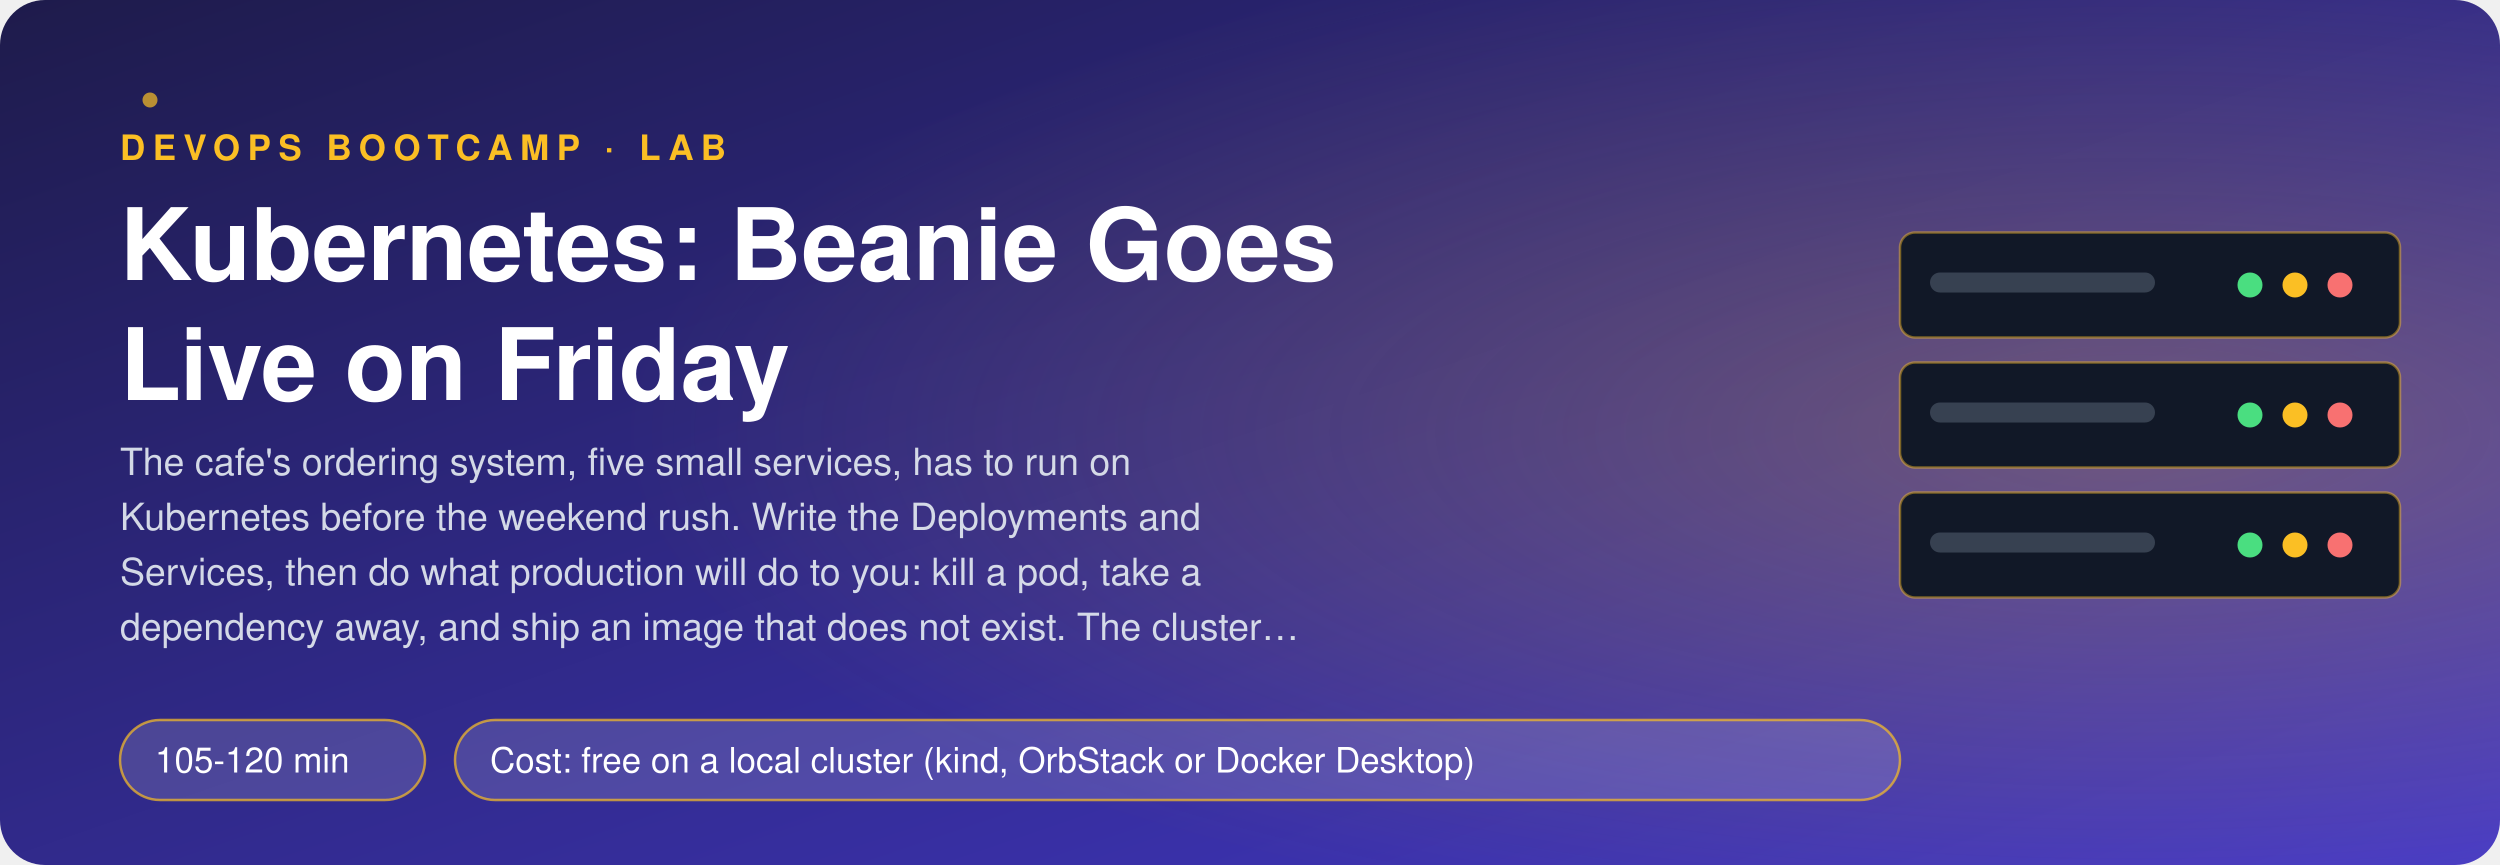
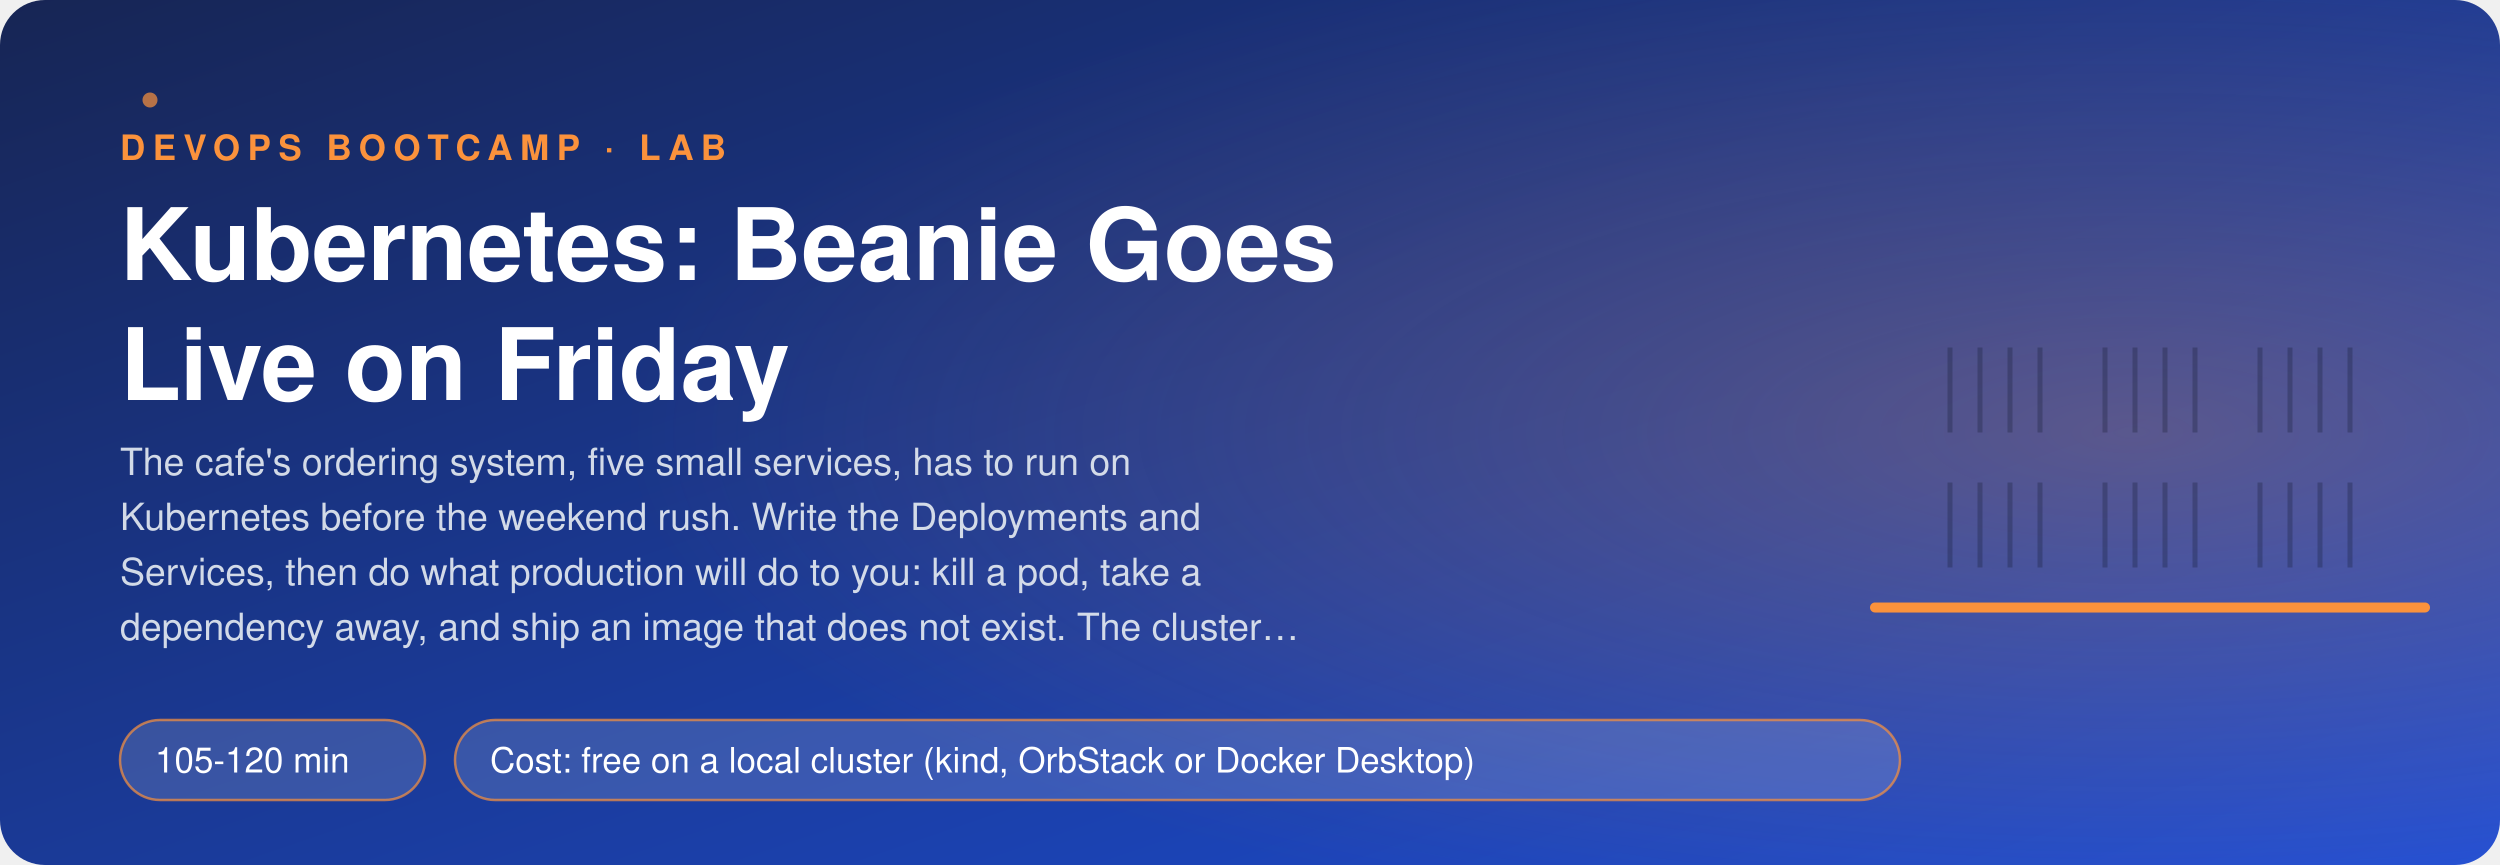
<svg xmlns="http://www.w3.org/2000/svg" width="1000" height="346" viewBox="0 0 1000 346" role="img" aria-label="Kubernetes: Beanie Goes Live on Friday">
  <defs>
    <linearGradient id="bg" x1="0" y1="0" x2="1" y2="1">
-       <stop offset="0" stop-color="#1e1b4b" />
-       <stop offset="1" stop-color="#4338ca" />
+       <stop offset="0" stop-color="#172554" />
+       <stop offset="1" stop-color="#1d4ed8" />
    </linearGradient>
    <radialGradient id="glow" cx=".85" cy=".5" r=".6">
-       <stop offset="0" stop-color="#fbbf24" stop-opacity=".28" />
-       <stop offset="1" stop-color="#fbbf24" stop-opacity="0" />
+       <stop offset="0" stop-color="#fb923c" stop-opacity=".28" />
+       <stop offset="1" stop-color="#fb923c" stop-opacity="0" />
    </radialGradient>
  </defs>
  <rect width="1000" height="346" rx="18" fill="url(#bg)" />
  <rect width="1000" height="346" rx="18" fill="url(#glow)" />
-   <circle cx="60" cy="40" r="3" fill="#fbbf24" opacity=".7">
+   <circle cx="60" cy="40" r="3" fill="#fb923c" opacity=".7">
    <animate attributeName="opacity" values=".2;.9;.2" dur="3s" repeatCount="indefinite" />
  </circle>
-   <text x="48" y="64" font-size="14" letter-spacing="3" fill="#fbbf24" font-family="Segoe UI,Helvetica,Arial,sans-serif" font-weight="700">DEVOPS BOOTCAMP · LAB</text>
+   <text x="48" y="64" font-size="14" letter-spacing="3" fill="#fb923c" font-family="Segoe UI,Helvetica,Arial,sans-serif" font-weight="700">DEVOPS BOOTCAMP · LAB</text>
  <text x="48" y="112" font-size="40" font-weight="800" fill="#ffffff" font-family="Segoe UI,Helvetica,Arial,sans-serif">Kubernetes: Beanie Goes</text>
  <text x="48" y="160" font-size="40" font-weight="800" fill="#ffffff" font-family="Segoe UI,Helvetica,Arial,sans-serif">Live on Friday</text>
  <text x="48" y="190" font-size="15" fill="#e2e8f0" opacity=".92" font-family="Segoe UI,Helvetica,Arial,sans-serif">The cafe's ordering system, five small services, has to run on</text>
  <text x="48" y="212" font-size="15" fill="#e2e8f0" opacity=".92" font-family="Segoe UI,Helvetica,Arial,sans-serif">Kubernetes before the weekend rush. Write the Deployments and</text>
  <text x="48" y="234" font-size="15" fill="#e2e8f0" opacity=".92" font-family="Segoe UI,Helvetica,Arial,sans-serif">Services, then do what production will do to you: kill a pod, take a</text>
  <text x="48" y="256" font-size="15" fill="#e2e8f0" opacity=".92" font-family="Segoe UI,Helvetica,Arial,sans-serif">dependency away, and ship an image that does not exist. The cluster…</text>
-   <rect x="48" y="288" width="122" height="32" rx="16" fill="#ffffff" fill-opacity=".14" stroke="#fbbf24" stroke-opacity=".7" />
+   <rect x="48" y="288" width="122" height="32" rx="16" fill="#ffffff" fill-opacity=".14" stroke="#fb923c" stroke-opacity=".7" />
  <text x="62" y="309" font-size="14" fill="#ffffff" font-family="Segoe UI,Helvetica,Arial,sans-serif">105-120 min</text>
-   <rect x="182" y="288" width="578" height="32" rx="16" fill="#ffffff" fill-opacity=".14" stroke="#fbbf24" stroke-opacity=".7" />
+   <rect x="182" y="288" width="578" height="32" rx="16" fill="#ffffff" fill-opacity=".14" stroke="#fb923c" stroke-opacity=".7" />
  <text x="196" y="309" font-size="14" fill="#ffffff" font-family="Segoe UI,Helvetica,Arial,sans-serif">Cost: free on a local cluster (kind, OrbStack or Docker Desktop)</text>
  <g transform="translate(750,73)">
-     <rect x="10" y="20" width="200" height="42" rx="6" fill="#111827" stroke="#fbbf24" stroke-opacity=".45" />
-     <rect x="22" y="36" width="90" height="8" rx="4" fill="#374151" />
-     <circle cx="150" cy="41" r="5" fill="#4ade80">
-       <animate attributeName="opacity" values="1;.15;1" dur="1.10s" repeatCount="indefinite" />
-     </circle>
-     <circle cx="168" cy="41" r="5" fill="#fbbf24">
-       <animate attributeName="opacity" values="1;.15;1" dur="1.30s" repeatCount="indefinite" />
-     </circle>
-     <circle cx="186" cy="41" r="5" fill="#f87171">
-       <animate attributeName="opacity" values="1;.15;1" dur="1.50s" repeatCount="indefinite" />
-     </circle>
-     <rect x="10" y="72" width="200" height="42" rx="6" fill="#111827" stroke="#fbbf24" stroke-opacity=".45" />
-     <rect x="22" y="88" width="90" height="8" rx="4" fill="#374151" />
-     <circle cx="150" cy="93" r="5" fill="#4ade80">
-       <animate attributeName="opacity" values="1;.15;1" dur="1.45s" repeatCount="indefinite" />
-     </circle>
-     <circle cx="168" cy="93" r="5" fill="#fbbf24">
-       <animate attributeName="opacity" values="1;.15;1" dur="1.65s" repeatCount="indefinite" />
-     </circle>
-     <circle cx="186" cy="93" r="5" fill="#f87171">
-       <animate attributeName="opacity" values="1;.15;1" dur="1.85s" repeatCount="indefinite" />
-     </circle>
-     <rect x="10" y="124" width="200" height="42" rx="6" fill="#111827" stroke="#fbbf24" stroke-opacity=".45" />
-     <rect x="22" y="140" width="90" height="8" rx="4" fill="#374151" />
-     <circle cx="150" cy="145" r="5" fill="#4ade80">
-       <animate attributeName="opacity" values="1;.15;1" dur="1.80s" repeatCount="indefinite" />
-     </circle>
-     <circle cx="168" cy="145" r="5" fill="#fbbf24">
-       <animate attributeName="opacity" values="1;.15;1" dur="2.00s" repeatCount="indefinite" />
-     </circle>
-     <circle cx="186" cy="145" r="5" fill="#f87171">
-       <animate attributeName="opacity" values="1;.15;1" dur="2.20s" repeatCount="indefinite" />
-     </circle>
-     <animateTransform attributeName="transform" type="translate" values="0,0;0,-4;0,0" dur="4s" repeatCount="indefinite" additive="sum" />
+     <rect x="20" y="60" width="56" height="46" rx="4" fill="#fb923c" opacity="0">
+       <animate attributeName="opacity" values="0;1;1;0" keyTimes="0;.2;.85;1" dur="6s" begin="-3.0s" repeatCount="indefinite" />
+       <animateTransform attributeName="transform" type="translate" values="0,-30;0,0;0,0;0,0" keyTimes="0;.2;.85;1" dur="6s" begin="-3.0s" repeatCount="indefinite" />
+     </rect>
+     <path d="M30 66 v34 M42 66 v34 M54 66 v34 M66 66 v34" stroke="#0b1220" stroke-opacity=".25" stroke-width="2" />
+     <rect x="82" y="60" width="56" height="46" rx="4" fill="#93c5fd" opacity="0">
+       <animate attributeName="opacity" values="0;1;1;0" keyTimes="0;.2;.85;1" dur="6s" begin="-2.5s" repeatCount="indefinite" />
+       <animateTransform attributeName="transform" type="translate" values="0,-30;0,0;0,0;0,0" keyTimes="0;.2;.85;1" dur="6s" begin="-2.5s" repeatCount="indefinite" />
+     </rect>
+     <path d="M92 66 v34 M104 66 v34 M116 66 v34 M128 66 v34" stroke="#0b1220" stroke-opacity=".25" stroke-width="2" />
+     <rect x="144" y="60" width="56" height="46" rx="4" fill="#fde68a" opacity="0">
+       <animate attributeName="opacity" values="0;1;1;0" keyTimes="0;.2;.85;1" dur="6s" begin="-2.0s" repeatCount="indefinite" />
+       <animateTransform attributeName="transform" type="translate" values="0,-30;0,0;0,0;0,0" keyTimes="0;.2;.85;1" dur="6s" begin="-2.0s" repeatCount="indefinite" />
+     </rect>
+     <path d="M154 66 v34 M166 66 v34 M178 66 v34 M190 66 v34" stroke="#0b1220" stroke-opacity=".25" stroke-width="2" />
+     <rect x="20" y="114" width="56" height="46" rx="4" fill="#93c5fd" opacity="0">
+       <animate attributeName="opacity" values="0;1;1;0" keyTimes="0;.2;.85;1" dur="6s" begin="-1.5s" repeatCount="indefinite" />
+       <animateTransform attributeName="transform" type="translate" values="0,-30;0,0;0,0;0,0" keyTimes="0;.2;.85;1" dur="6s" begin="-1.5s" repeatCount="indefinite" />
+     </rect>
+     <path d="M30 120 v34 M42 120 v34 M54 120 v34 M66 120 v34" stroke="#0b1220" stroke-opacity=".25" stroke-width="2" />
+     <rect x="82" y="114" width="56" height="46" rx="4" fill="#fde68a" opacity="0">
+       <animate attributeName="opacity" values="0;1;1;0" keyTimes="0;.2;.85;1" dur="6s" begin="-1.0s" repeatCount="indefinite" />
+       <animateTransform attributeName="transform" type="translate" values="0,-30;0,0;0,0;0,0" keyTimes="0;.2;.85;1" dur="6s" begin="-1.0s" repeatCount="indefinite" />
+     </rect>
+     <path d="M92 120 v34 M104 120 v34 M116 120 v34 M128 120 v34" stroke="#0b1220" stroke-opacity=".25" stroke-width="2" />
+     <rect x="144" y="114" width="56" height="46" rx="4" fill="#fb923c" opacity="0">
+       <animate attributeName="opacity" values="0;1;1;0" keyTimes="0;.2;.85;1" dur="6s" begin="-0.5s" repeatCount="indefinite" />
+       <animateTransform attributeName="transform" type="translate" values="0,-30;0,0;0,0;0,0" keyTimes="0;.2;.85;1" dur="6s" begin="-0.5s" repeatCount="indefinite" />
+     </rect>
+     <path d="M154 120 v34 M166 120 v34 M178 120 v34 M190 120 v34" stroke="#0b1220" stroke-opacity=".25" stroke-width="2" />
+     <path d="M0 170 H220" stroke="#fb923c" stroke-width="4" stroke-linecap="round" />
  </g>
</svg>
